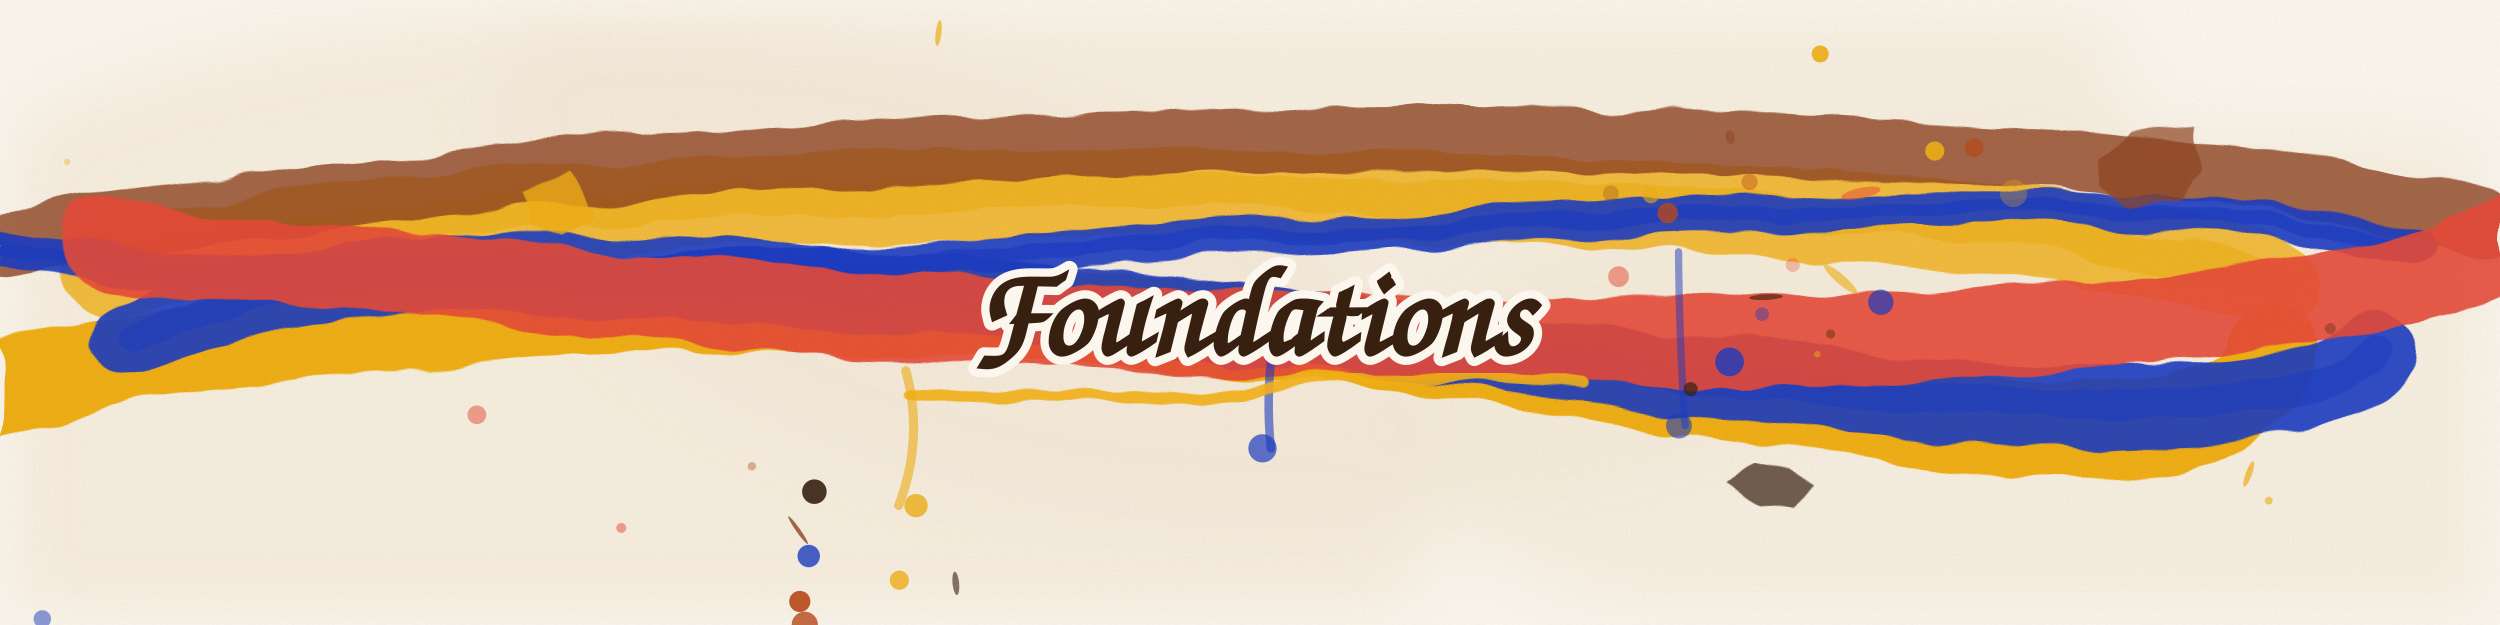
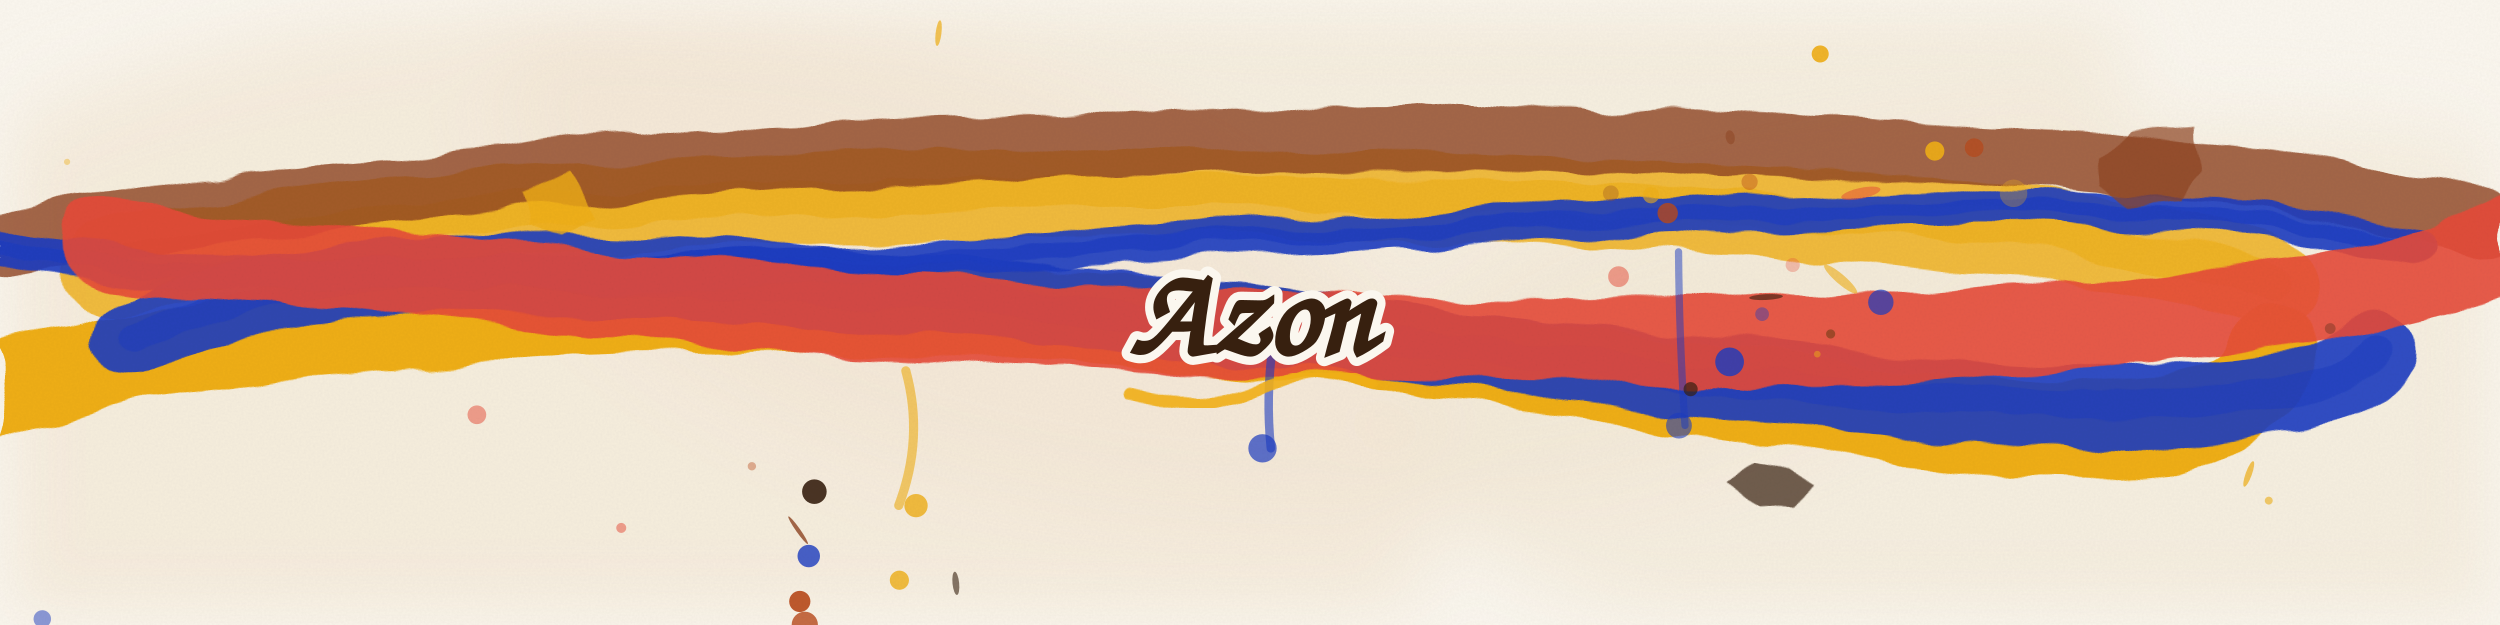
- <svg xmlns="http://www.w3.org/2000/svg" viewBox="0 0 1200 300" width="1200" height="300" role="img" aria-label="Foundations" preserveAspectRatio="xMidYMid slice">
+ <svg xmlns="http://www.w3.org/2000/svg" viewBox="0 0 1200 300" width="1200" height="300" role="img" aria-label="Azon" preserveAspectRatio="xMidYMid slice">
  <defs>
    <filter id="rough" x="-15%" y="-40%" width="130%" height="180%">
      <feTurbulence type="fractalNoise" baseFrequency="0.018 0.024" numOctaves="3" seed="15" result="n" />
      <feDisplacementMap in="SourceGraphic" in2="n" scale="13" xChannelSelector="R" yChannelSelector="G" />
    </filter>
    <filter id="soft">
      <feGaussianBlur stdDeviation="18" />
    </filter>
    <filter id="canvas" x="0" y="0" width="100%" height="100%">
      <feTurbulence type="fractalNoise" baseFrequency="0.9" numOctaves="2" seed="36" result="t" />
      <feColorMatrix in="t" type="matrix" values="0 0 0 0 0  0 0 0 0 0  0 0 0 0 0  0 0 0 0.6 0" />
    </filter>
    <style>
      .cap { font-family: "Marker Felt", "Segoe Print", "Bradley Hand", "Brush Script MT", "Comic Sans MS", cursive; font-weight: 700; }
    </style>
  </defs>
  <rect width="1200" height="300" fill="#FBF7EF" />
  <g filter="url(#soft)">
    <ellipse cx="631.2" cy="44.7" rx="389.1" ry="205" fill="#F3E8D5" opacity="0.6" />
    <ellipse cx="274.9" cy="232.3" rx="414.3" ry="227.8" fill="#F3E8D5" opacity="0.7" />
    <ellipse cx="1051.2" cy="197.8" rx="387.5" ry="139" fill="#F3E8D5" opacity="0.6" />
  </g>
  <g filter="url(#rough)">
    <path d="M -14.2 189.7 C 509.4 54.2, 1065.8 291, 1089.8 169.4" fill="none" stroke="#EFAE16" stroke-width="44.9" stroke-linecap="round" opacity="1" />
    <path d="M 51.5 129.8 C 195.9 78.8, 959.4 78.8, 1091.1 137.7" fill="none" stroke="#EFAE16" stroke-width="42.9" stroke-linecap="round" opacity="0.8" />
    <path d="M 51.5 129.8 C 195.9 78.8, 959.4 78.8, 1091.1 137.7" fill="none" stroke="#EFAE16" stroke-width="16.6" stroke-linecap="round" opacity="0.6" />
    <path d="M 4.1 118.1 C 327.4 51.1, 1056.3 51.1, 1193.4 110" fill="none" stroke="#8E4422" stroke-width="30.9" stroke-linecap="round" opacity="0.8" />
    <path d="M 63.2 161.2 C 275.2 58.5, 1080.9 266.8, 1139.4 166.6" fill="none" stroke="#1C3CC0" stroke-width="38.9" stroke-linecap="round" opacity="0.9" />
    <path d="M 63.2 161.2 C 275.2 58.5, 1080.9 266.8, 1139.4 166.6" fill="none" stroke="#1C3CC0" stroke-width="14.4" stroke-linecap="round" opacity="0.5" />
    <path d="M -9.1 117.6 C 255.5 170.6, 897.5 60.3, 1159.6 118.6" fill="none" stroke="#1C3CC0" stroke-width="16.6" stroke-linecap="round" opacity="0.9" />
    <path d="M -9.1 117.6 C 255.5 170.6, 897.5 60.3, 1159.6 118.6" fill="none" stroke="#1C3CC0" stroke-width="6.6" stroke-linecap="round" opacity="0.7" />
    <path d="M 51.1 117.2 C 608 180.8, 1099.1 180.8, 1218.8 109.1" fill="none" stroke="#E64A38" stroke-width="41.5" stroke-linecap="round" opacity="0.9" />
    <polygon points="1056.6,82.1 1047,97.5 1023.5,100.2 1007.9,89.4 1006.9,74.5 1022.8,61.9 1054.8,59.8" fill="#8E4422" opacity="0.7" />
    <polygon points="285.7,103.6 269,114.3 251.9,109.7 247.9,95.4 273.8,82.4" fill="#EFAE16" opacity="0.8" />
    <polygon points="871.2,232.8 860.6,243 844.6,242.1 829.7,232.8 843,221.7 858.7,225" fill="#37200F" opacity="0.7" />
  </g>
  <g>
    <path d="M 434.8 178 q 8.9 32.3, -3.4 64.6" fill="none" stroke="#EFAE16" stroke-width="4.4" stroke-linecap="round" opacity="0.6" />
    <circle cx="439.7" cy="242.7" r="5.6" fill="#EFAE16" opacity="0.8" />
    <path d="M 611 165.3 q -3.5 24.9, -1 49.9" fill="none" stroke="#1C3CC0" stroke-width="4.1" stroke-linecap="round" opacity="0.6" />
    <circle cx="606" cy="215.2" r="6.8" fill="#1C3CC0" opacity="0.7" />
    <path d="M 805.7 120.9 q 0.3 41.7, 3.1 83.3" fill="none" stroke="#1C3CC0" stroke-width="3.5" stroke-linecap="round" opacity="0.5" />
    <circle cx="805.9" cy="204.3" r="6.2" fill="#1C3CC0" opacity="0.6" />
  </g>
  <g>
    <circle cx="811.5" cy="186.8" r="3.4" fill="#37200F" opacity="0.7" />
    <circle cx="298.2" cy="253.4" r="2.4" fill="#E64A38" opacity="0.5" />
    <circle cx="878.7" cy="160.3" r="2.2" fill="#8E4422" opacity="0.8" />
    <circle cx="773.2" cy="92.8" r="3.8" fill="#8E4422" opacity="0.3" />
    <circle cx="1019" cy="220.3" r="4" fill="#EFAE16" opacity="0.8" />
    <circle cx="386.3" cy="299.9" r="6.3" fill="#B8481A" opacity="0.8" />
    <ellipse cx="830.5" cy="65.9" rx="3.4" ry="2.2" fill="#8E4422" opacity="0.5" transform="rotate(80 830.5 65.9)" />
    <ellipse cx="893.2" cy="92.8" rx="9.6" ry="2.6" fill="#E64A38" opacity="0.5" transform="rotate(167.9 893.2 92.8)" />
    <ellipse cx="883.5" cy="134" rx="10.3" ry="2.3" fill="#EFAE16" opacity="0.6" transform="rotate(40.7 883.5 134)" />
    <circle cx="873.7" cy="25.9" r="4.1" fill="#EFAE16" opacity="0.9" />
    <circle cx="1089" cy="240.3" r="1.9" fill="#EFAE16" opacity="0.6" />
    <circle cx="830.2" cy="173.7" r="6.9" fill="#1C3CC0" opacity="0.8" />
    <ellipse cx="383.1" cy="254.5" rx="8.1" ry="1" fill="#8E4422" opacity="0.8" transform="rotate(54.8 383.1 254.5)" />
    <circle cx="872.3" cy="170" r="1.6" fill="#EFAE16" opacity="0.5" />
    <ellipse cx="458.8" cy="280" rx="5.6" ry="1.6" fill="#37200F" opacity="0.6" transform="rotate(84.4 458.8 280)" />
    <circle cx="1118.5" cy="157.7" r="2.6" fill="#37200F" opacity="0.3" />
    <circle cx="32.2" cy="77.7" r="1.5" fill="#EFAE16" opacity="0.4" />
    <circle cx="776.9" cy="132.8" r="5" fill="#E64A38" opacity="0.5" />
    <circle cx="800.5" cy="102.3" r="4.9" fill="#B8481A" opacity="0.8" />
    <ellipse cx="450.5" cy="15.9" rx="6.2" ry="1.4" fill="#EFAE16" opacity="0.7" transform="rotate(96.9 450.5 15.9)" />
    <circle cx="947.6" cy="70.9" r="4.5" fill="#B8481A" opacity="0.7" />
    <circle cx="792.5" cy="93.7" r="3.9" fill="#EFAE16" opacity="0.6" />
    <circle cx="902.8" cy="145.1" r="6.1" fill="#1C3CC0" opacity="0.7" />
    <circle cx="431.7" cy="278.5" r="4.6" fill="#EFAE16" opacity="0.8" />
    <circle cx="928.7" cy="72.5" r="4.6" fill="#EFAE16" opacity="0.9" />
    <circle cx="390.9" cy="236" r="5.9" fill="#37200F" opacity="0.9" />
    <circle cx="388.2" cy="266.9" r="5.4" fill="#1C3CC0" opacity="0.8" />
    <circle cx="966.5" cy="92.8" r="6.6" fill="#EFAE16" opacity="0.3" />
    <circle cx="474.2" cy="322.6" r="2.2" fill="#1C3CC0" opacity="0.3" />
    <circle cx="383.9" cy="288.7" r="5.1" fill="#B8481A" opacity="0.9" />
    <circle cx="485.2" cy="310.3" r="5.4" fill="#8E4422" opacity="0.7" />
    <circle cx="360.9" cy="223.8" r="2" fill="#B8481A" opacity="0.4" />
    <circle cx="839.8" cy="87.3" r="3.9" fill="#B8481A" opacity="0.4" />
    <ellipse cx="1079.4" cy="227.5" rx="6.5" ry="1.5" fill="#EFAE16" opacity="0.7" transform="rotate(109.8 1079.4 227.5)" />
    <circle cx="860.5" cy="127.2" r="3.4" fill="#E64A38" opacity="0.3" />
    <circle cx="845.8" cy="150.8" r="3.3" fill="#1C3CC0" opacity="0.4" />
    <circle cx="20.3" cy="297.1" r="4.2" fill="#1C3CC0" opacity="0.5" />
    <ellipse cx="847.7" cy="142.6" rx="8.1" ry="1.4" fill="#37200F" opacity="0.6" transform="rotate(177.2 847.7 142.6)" />
    <circle cx="228.9" cy="199.1" r="4.5" fill="#E64A38" opacity="0.5" />
  </g>
  <rect width="1200" height="300" filter="url(#canvas)" opacity="0.05" />
  <g class="cap" text-anchor="middle">
-     <path d="M 437.6 189.6 q 81.2 5.9, 162.4 -2.1 t 162.4 -1.7" fill="none" stroke="#EFAE16" stroke-width="5.4" stroke-linecap="round" opacity="0.9" filter="url(#rough)" />
+     <path d="M 541 189.6 q 29.5 5.9, 59 -2.1 t 59 -1.7" fill="none" stroke="#EFAE16" stroke-width="5.4" stroke-linecap="round" opacity="0.9" filter="url(#rough)" />
    <text x="600" y="150" font-size="60" font-family="'Marker Felt','Segoe Print','Bradley Hand','Brush Script MT','Comic Sans MS',cursive" font-weight="700" paint-order="stroke" stroke="#FBF7EF" stroke-width="8" stroke-linejoin="round" fill="#37200F">
-       <tspan x="600" dy="0.34em" textLength="396" lengthAdjust="spacingAndGlyphs">Foundations</tspan>
+       <tspan x="600" dy="0.34em" textLength="144" lengthAdjust="spacingAndGlyphs">Azon</tspan>
    </text>
  </g>
</svg>
